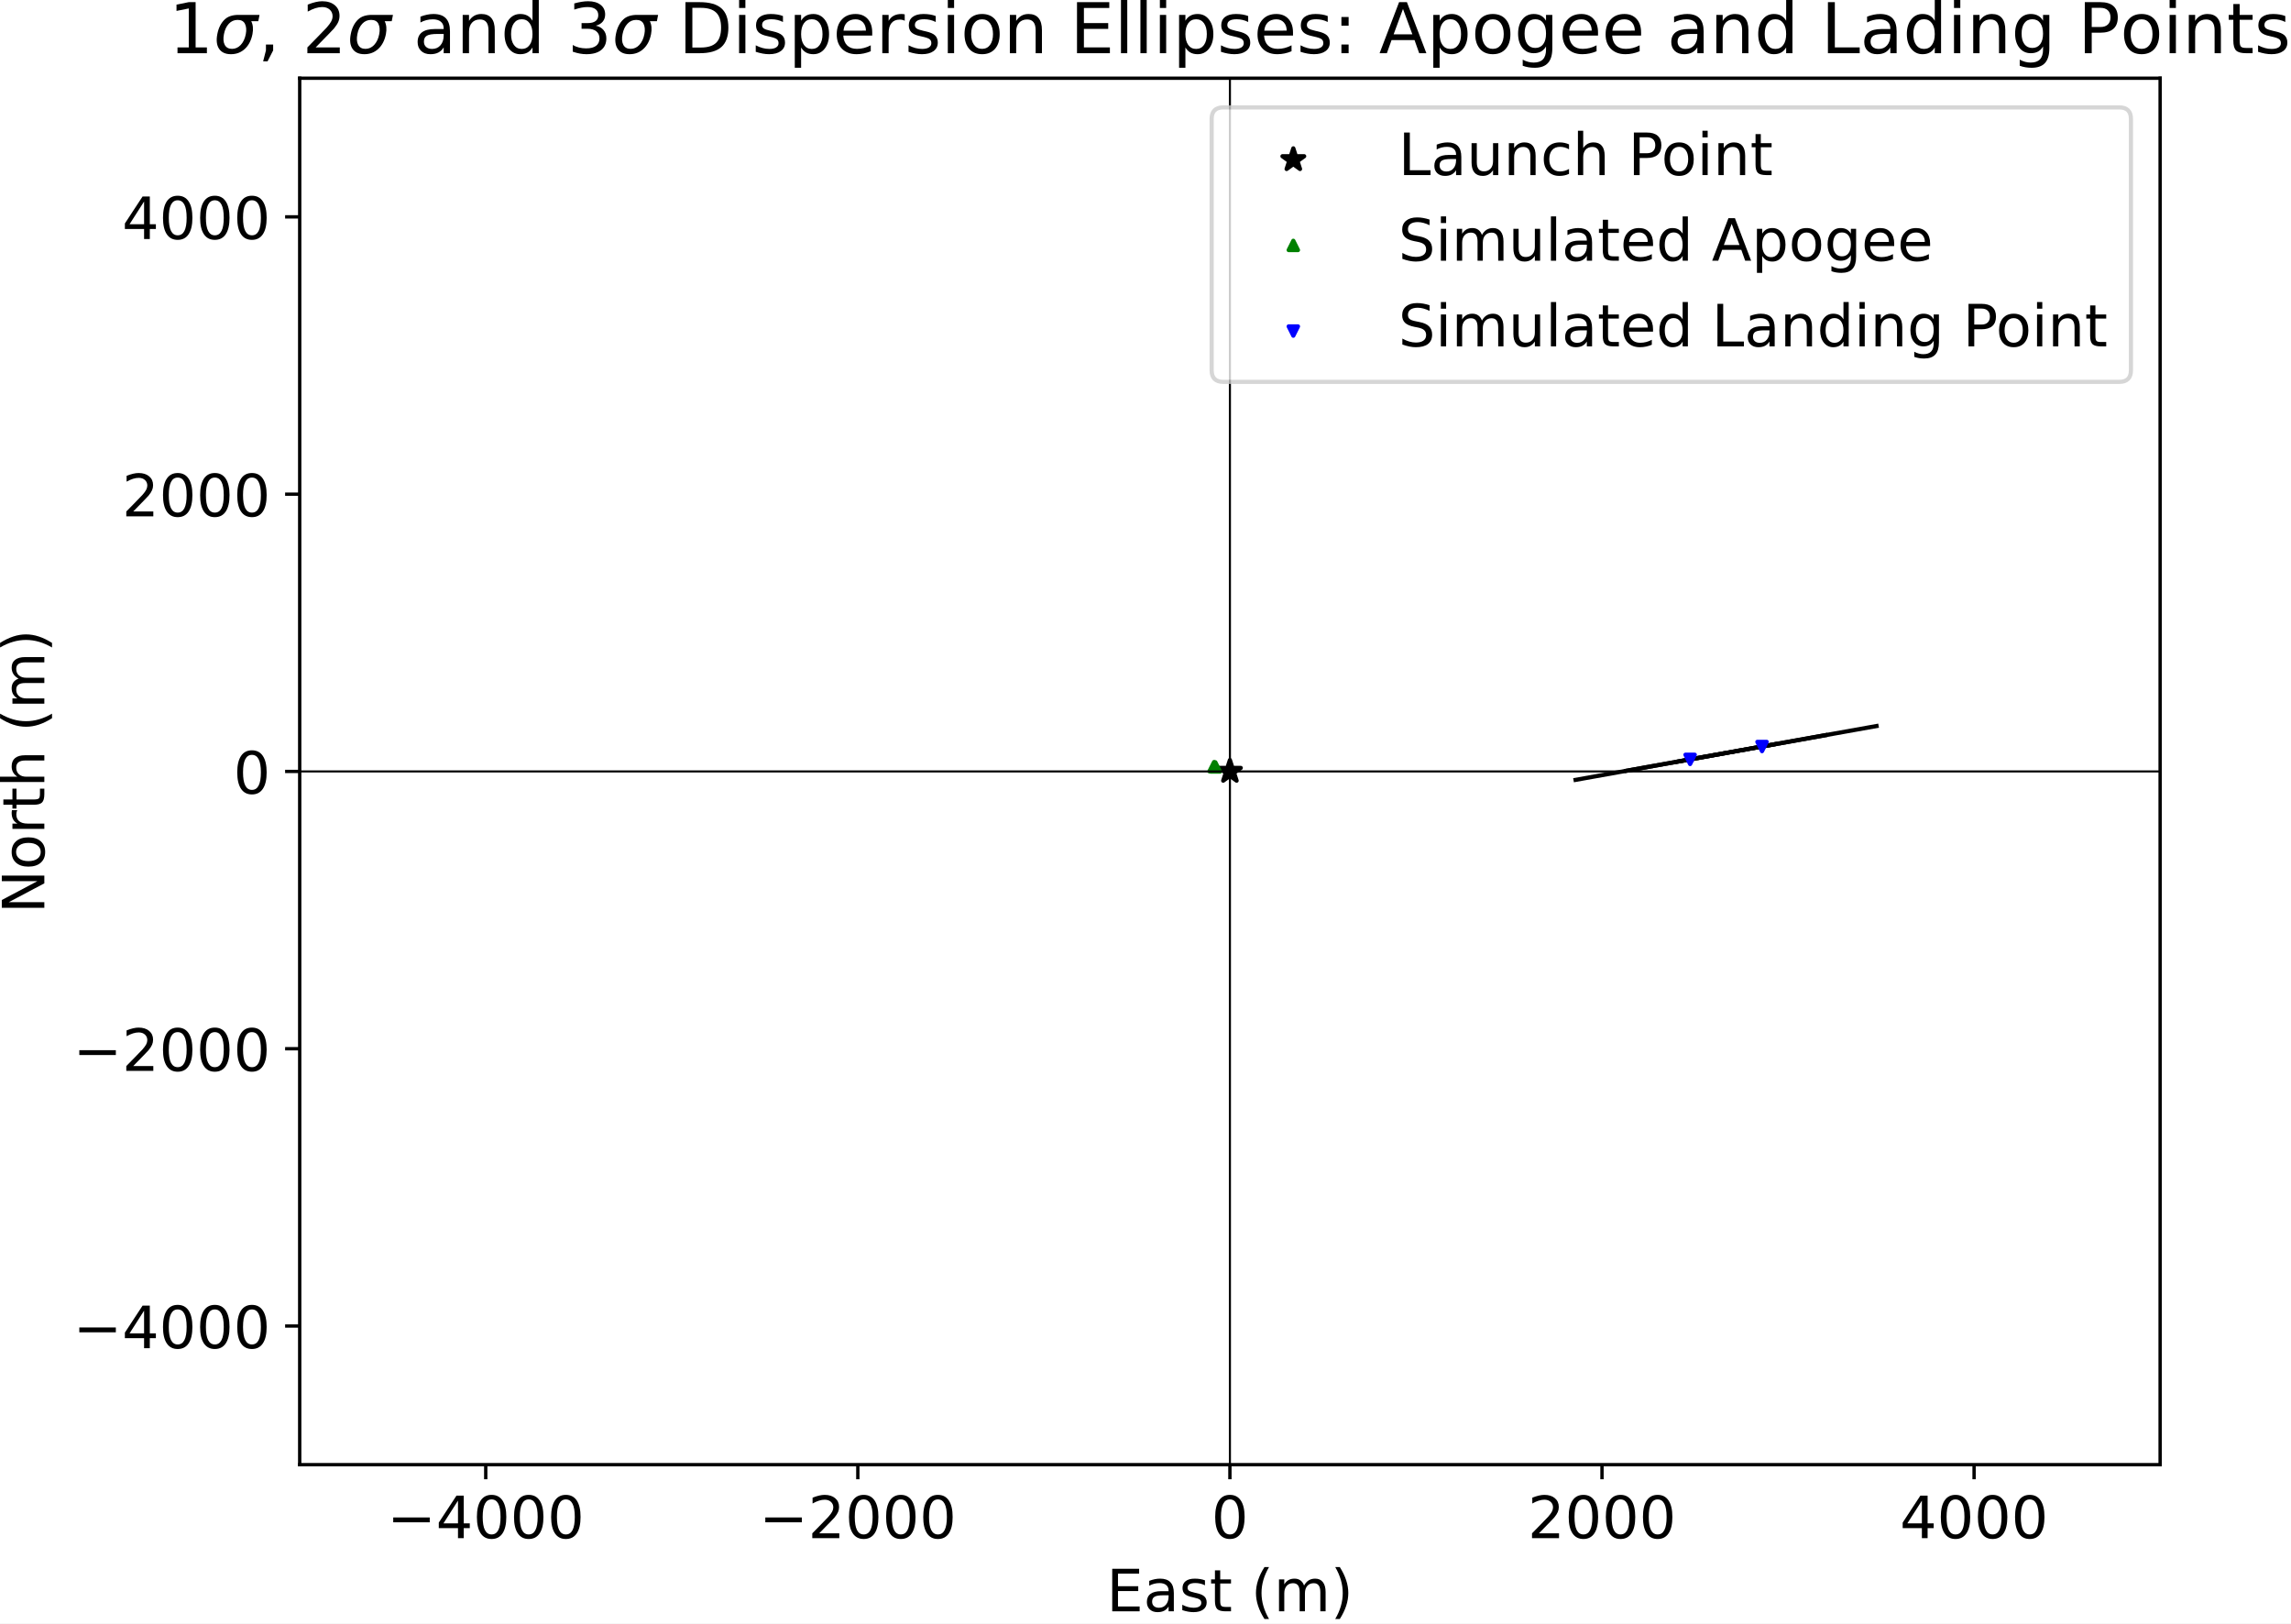
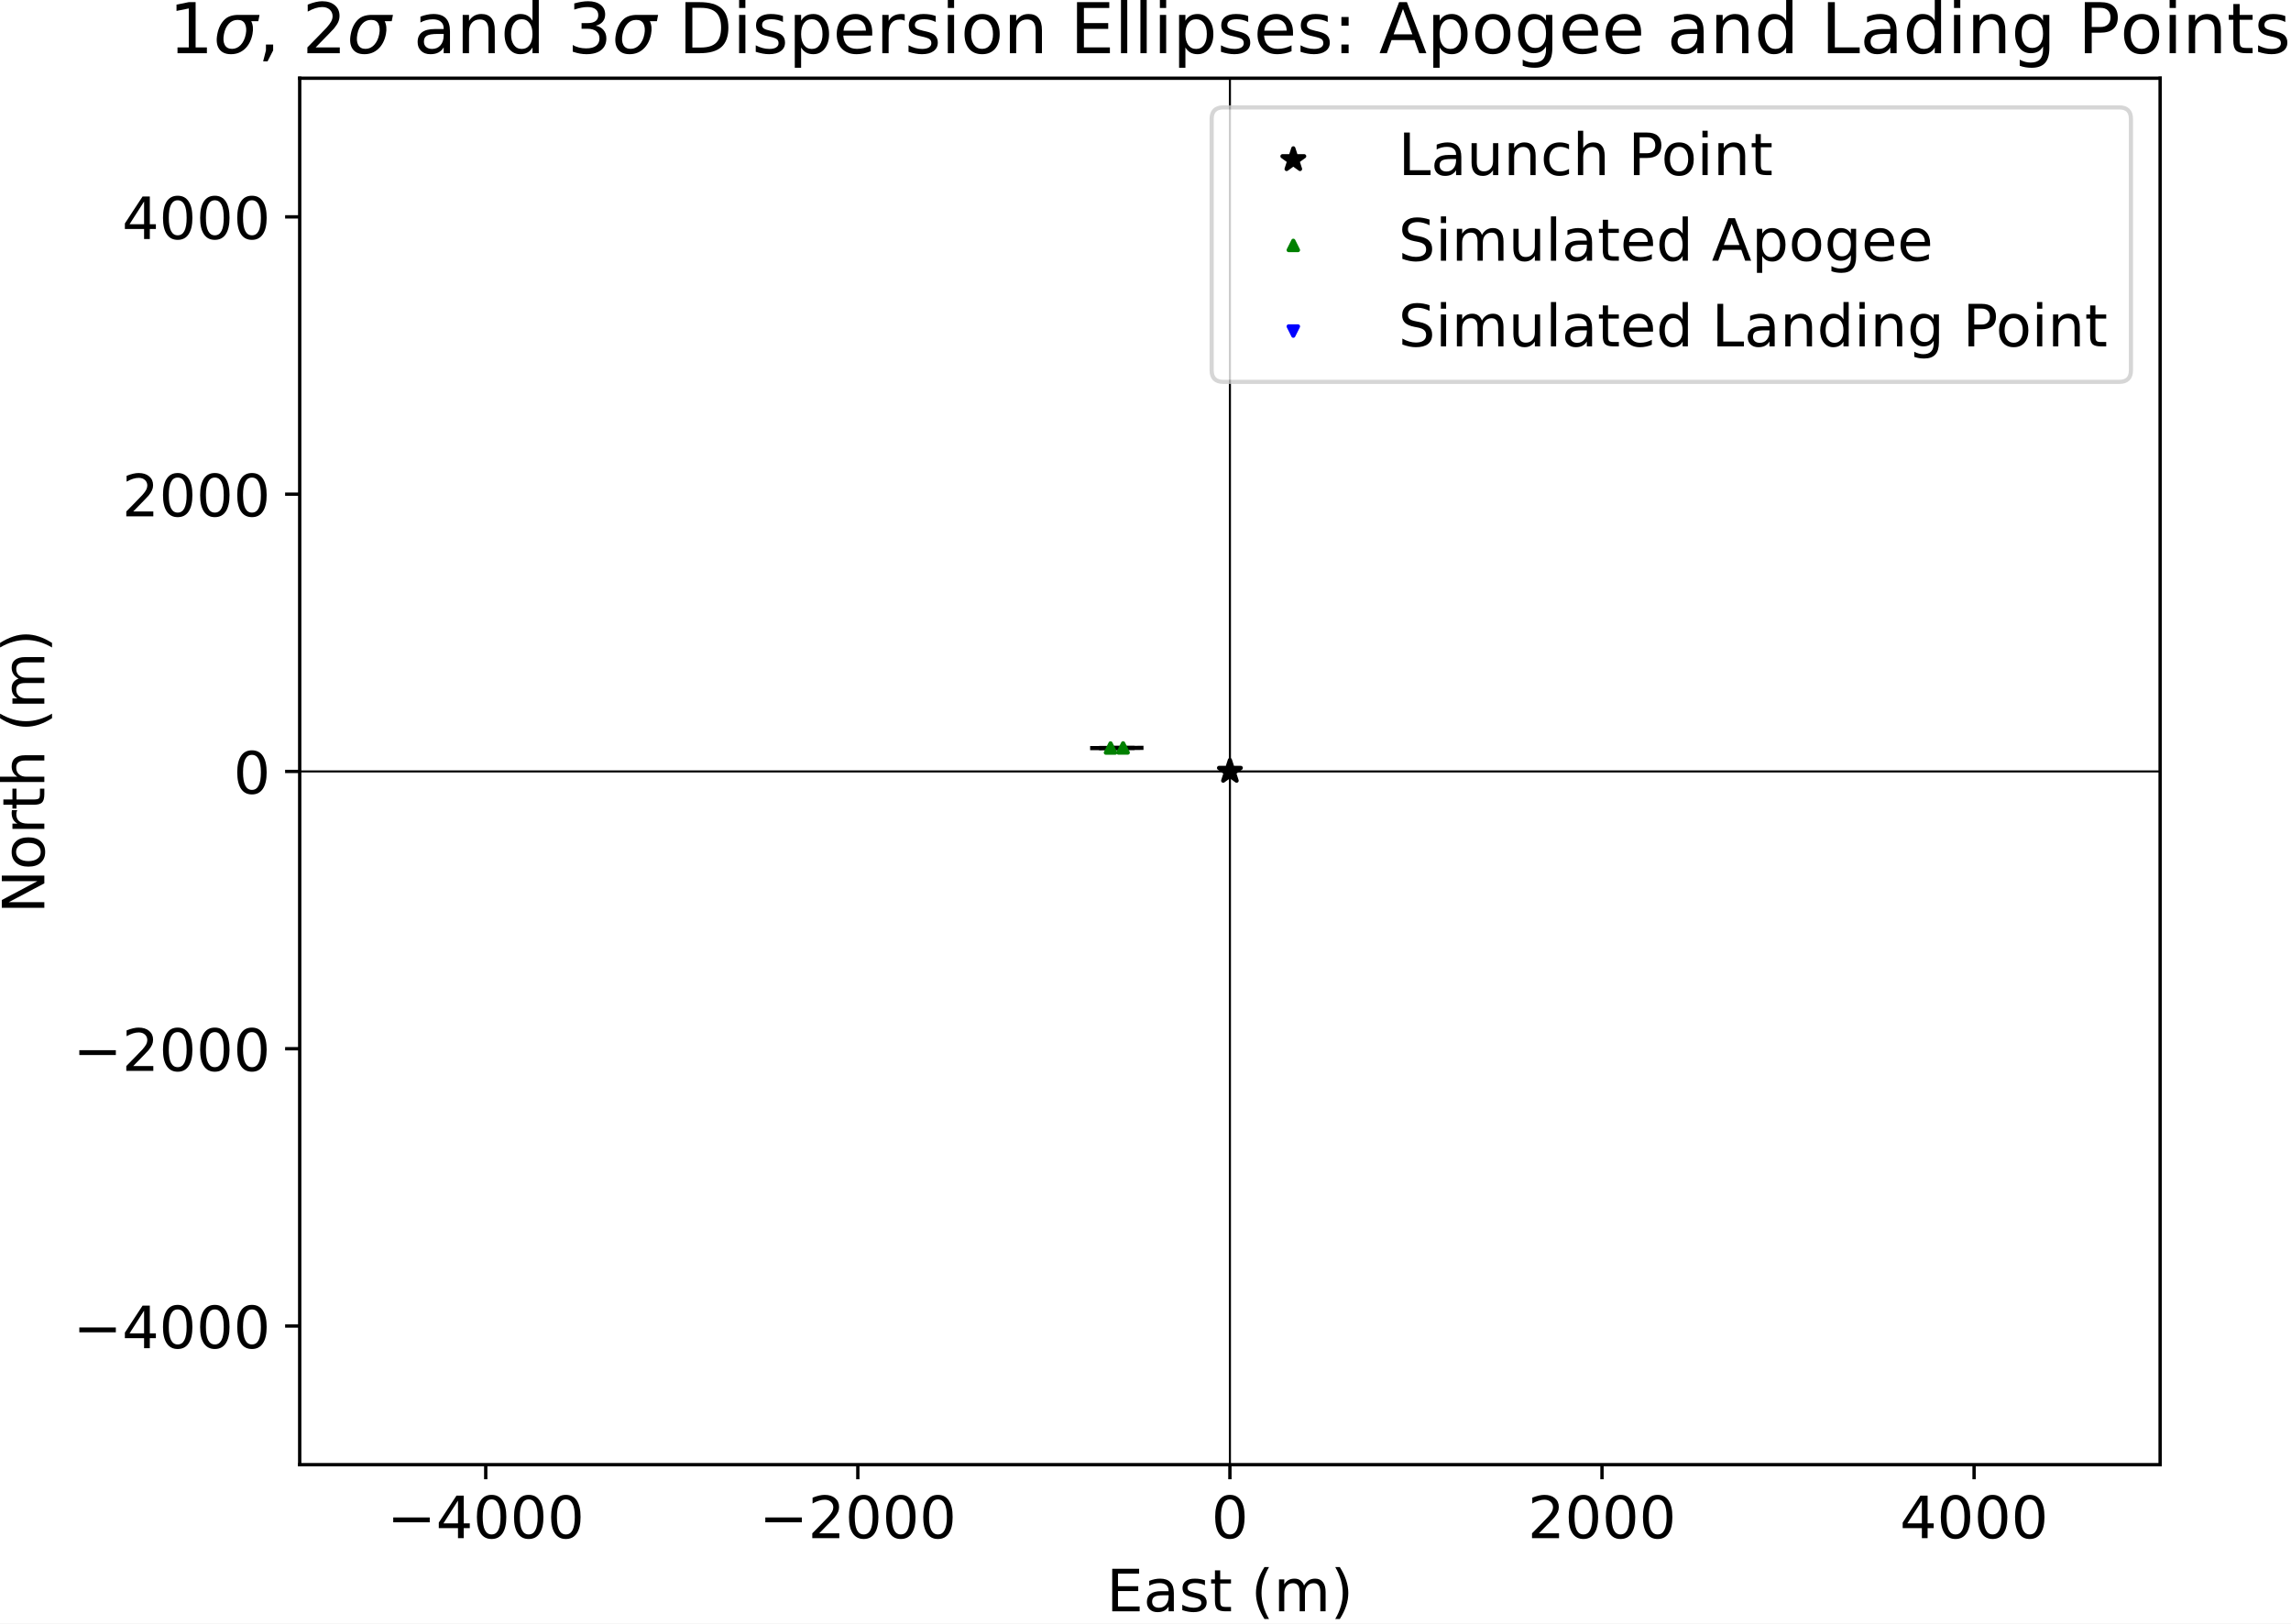
<svg xmlns="http://www.w3.org/2000/svg" xmlns:xlink="http://www.w3.org/1999/xlink" width="549.715pt" height="389.507pt" viewBox="0 0 549.715 389.507" version="1.1">
  <defs>
    <style type="text/css">*{stroke-linejoin: round; stroke-linecap: butt}</style>
  </defs>
  <g id="figure_1">
    <g id="patch_1">
      <path d="M 0 389.507  L 549.715 389.507  L 549.715 0  L 0 0  z " style="fill: #ffffff" />
    </g>
    <g id="axes_1">
      <g id="patch_2">
        <path d="M 71.911 351.408  L 518.311 351.408  L 518.311 18.768  L 71.911 18.768  z " style="fill: #ffffff" />
      </g>
      <g id="patch_3">
-         <path d="M 414.161 180.65  C 410.926 181.228 407.822 181.783 405.534 182.193  C 403.247 182.602 401.961 182.832 401.961 182.832  C 401.961 182.832 403.247 182.602 405.534 182.193  C 407.822 181.783 410.926 181.228 414.161 180.65  C 417.396 180.071 420.5 179.516 422.788 179.106  C 425.075 178.697 426.361 178.467 426.361 178.467  C 426.361 178.467 425.075 178.697 422.788 179.106  C 420.5 179.516 417.396 180.071 414.161 180.65  z " clip-path="url(#pa7aaf29320)" style="fill: #0000ff; fill-opacity: 0.2; stroke: #000000; stroke-linejoin: miter" />
+         <path d="M 797.097 -0.076  C 795.638 0.146 794.238 0.358 793.206 0.515  C 792.174 0.671 791.594 0.759 791.594 0.759  C 791.594 0.759 792.174 0.671 793.206 0.515  C 794.238 0.358 795.638 0.146 797.097 -0.076  C 798.557 -0.297 799.957 -0.51 800.988 -0.666  C 802.02 -0.823 802.6 -0.911 802.6 -0.911  C 802.6 -0.911 802.02 -0.823 800.988 -0.666  C 799.957 -0.51 798.557 -0.297 797.097 -0.076  z " clip-path="url(#pc33df4b6f6)" style="fill: #0000ff; fill-opacity: 0.2; stroke: #000000; stroke-linejoin: miter" />
      </g>
      <g id="patch_4">
-         <path d="M 414.161 180.65  C 407.69 181.807 401.483 182.917 396.908 183.736  C 392.332 184.554 389.761 185.014 389.761 185.014  C 389.761 185.014 392.332 184.554 396.908 183.736  C 401.483 182.917 407.69 181.807 414.161 180.65  C 420.632 179.492 426.839 178.382 431.414 177.563  C 435.99 176.745 438.561 176.285 438.561 176.285  C 438.561 176.285 435.99 176.745 431.414 177.563  C 426.839 178.382 420.632 179.492 414.161 180.65  z " clip-path="url(#pa7aaf29320)" style="fill: #0000ff; fill-opacity: 0.2; stroke: #000000; stroke-linejoin: miter" />
+         <path d="M 797.097 -0.076  C 794.178 0.367 791.379 0.792 789.315 1.105  C 787.251 1.418 786.091 1.594 786.091 1.594  C 786.091 1.594 787.251 1.418 789.315 1.105  C 791.379 0.792 794.178 0.367 797.097 -0.076  C 800.016 -0.519 802.816 -0.943 804.88 -1.257  C 806.944 -1.57 808.103 -1.746 808.103 -1.746  C 808.103 -1.746 806.944 -1.57 804.88 -1.257  C 802.816 -0.943 800.016 -0.519 797.097 -0.076  z " clip-path="url(#pc33df4b6f6)" style="fill: #0000ff; fill-opacity: 0.2; stroke: #000000; stroke-linejoin: miter" />
      </g>
      <g id="patch_5">
-         <path d="M 414.161 180.65  C 404.455 182.386 395.145 184.051 388.281 185.279  C 381.418 186.507 377.562 187.196 377.562 187.196  C 377.562 187.196 381.418 186.507 388.281 185.279  C 395.145 184.051 404.455 182.386 414.161 180.65  C 423.867 178.913 433.177 177.248 440.041 176.02  C 446.904 174.792 450.76 174.103 450.76 174.103  C 450.76 174.103 446.904 174.792 440.041 176.02  C 433.177 177.248 423.867 178.913 414.161 180.65  z " clip-path="url(#pa7aaf29320)" style="fill: #0000ff; fill-opacity: 0.2; stroke: #000000; stroke-linejoin: miter" />
+         <path d="M 797.097 -0.076  C 792.719 0.589 788.519 1.226 785.423 1.696  C 782.327 2.165 780.588 2.429 780.588 2.429  C 780.588 2.429 782.327 2.165 785.423 1.696  C 788.519 1.226 792.719 0.589 797.097 -0.076  C 801.476 -0.74 805.675 -1.377 808.771 -1.847  C 811.867 -2.317 813.607 -2.581 813.607 -2.581  C 813.607 -2.581 811.867 -2.317 808.771 -1.847  C 805.675 -1.377 801.476 -0.74 797.097 -0.076  z " clip-path="url(#pc33df4b6f6)" style="fill: #0000ff; fill-opacity: 0.2; stroke: #000000; stroke-linejoin: miter" />
      </g>
      <g id="patch_6">
-         <path d="M 0 -1  z " clip-path="url(#pa7aaf29320)" style="fill: #00ff00; fill-opacity: 0.2; stroke: #000000; stroke-linejoin: miter" />
+         <path d="M 267.974 179.459  C 267.408 179.462 266.866 179.465 266.466 179.467  C 266.066 179.468 265.841 179.47 265.841 179.47  C 265.841 179.47 266.066 179.468 266.466 179.467  C 266.866 179.465 267.408 179.462 267.974 179.459  C 268.54 179.457 269.083 179.454 269.483 179.452  C 269.883 179.45 270.108 179.449 270.108 179.449  C 270.108 179.449 269.883 179.45 269.483 179.452  C 269.083 179.454 268.54 179.457 267.974 179.459  z " clip-path="url(#pc33df4b6f6)" style="fill: #00ff00; fill-opacity: 0.2; stroke: #000000; stroke-linejoin: miter" />
      </g>
      <g id="patch_7">
-         <path d="M 0 -1  z " clip-path="url(#pa7aaf29320)" style="fill: #00ff00; fill-opacity: 0.2; stroke: #000000; stroke-linejoin: miter" />
+         <path d="M 267.974 179.459  C 266.843 179.465 265.757 179.47 264.957 179.474  C 264.157 179.478 263.707 179.48 263.707 179.48  C 263.707 179.48 264.157 179.478 264.957 179.474  C 265.757 179.47 266.843 179.465 267.974 179.459  C 269.106 179.454 270.191 179.449 270.991 179.445  C 271.791 179.441 272.241 179.439 272.241 179.439  C 272.241 179.439 271.791 179.441 270.991 179.445  C 270.191 179.449 269.106 179.454 267.974 179.459  z " clip-path="url(#pc33df4b6f6)" style="fill: #00ff00; fill-opacity: 0.2; stroke: #000000; stroke-linejoin: miter" />
      </g>
      <g id="patch_8">
-         <path d="M 0 -1  z " clip-path="url(#pa7aaf29320)" style="fill: #00ff00; fill-opacity: 0.2; stroke: #000000; stroke-linejoin: miter" />
+         <path d="M 267.974 179.459  C 266.277 179.467 264.649 179.475 263.449 179.481  C 262.248 179.487 261.574 179.49 261.574 179.49  C 261.574 179.49 262.248 179.487 263.449 179.481  C 264.649 179.475 266.277 179.467 267.974 179.459  C 269.672 179.451 271.3 179.444 272.5 179.438  C 273.7 179.432 274.374 179.429 274.374 179.429  C 274.374 179.429 273.7 179.432 272.5 179.438  C 271.3 179.444 269.672 179.451 267.974 179.459  z " clip-path="url(#pc33df4b6f6)" style="fill: #00ff00; fill-opacity: 0.2; stroke: #000000; stroke-linejoin: miter" />
      </g>
      <g id="PathCollection_1">
        <defs>
-           <path id="m66db5a4c72" d="M 0 -2.739  L -0.615 -0.846  L -2.605 -0.846  L -0.995 0.323  L -1.61 2.216  L -0 1.046  L 1.61 2.216  L 0.995 0.323  L 2.605 -0.846  L 0.615 -0.846  z " style="stroke: #000000" />
+           <path id="maffd99a6d1" d="M 0 -2.739  L -0.615 -0.846  L -2.605 -0.846  L -0.995 0.323  L -1.61 2.216  L -0 1.046  L 1.61 2.216  L 0.995 0.323  L 2.605 -0.846  L 0.615 -0.846  z " style="stroke: #000000" />
        </defs>
-         <g clip-path="url(#pa7aaf29320)">
-           <use xlink:href="#m66db5a4c72" x="295.111" y="185.088" style="stroke: #000000" />
+         <g clip-path="url(#pc33df4b6f6)">
+           <use xlink:href="#maffd99a6d1" x="295.111" y="185.088" style="stroke: #000000" />
        </g>
      </g>
      <g id="PathCollection_2">
        <defs>
-           <path id="m1e8cd60bf5" d="M 0 -1.118  L -1.118 1.118  L 1.118 1.118  z " style="stroke: #008000" />
+           <path id="m2f08dadd47" d="M 0 -1.118  L -1.118 1.118  L 1.118 1.118  z " style="stroke: #008000" />
        </defs>
-         <g clip-path="url(#pa7aaf29320)">
-           <use xlink:href="#m1e8cd60bf5" x="291.624" y="184.009" style="fill: #008000; stroke: #008000" />
-           <use xlink:href="#m1e8cd60bf5" x="291.307" y="183.948" style="fill: #008000; stroke: #008000" />
+         <g clip-path="url(#pc33df4b6f6)">
+           <use xlink:href="#m2f08dadd47" x="269.483" y="179.452" style="fill: #008000; stroke: #008000" />
+           <use xlink:href="#m2f08dadd47" x="266.466" y="179.467" style="fill: #008000; stroke: #008000" />
        </g>
      </g>
      <g id="PathCollection_3">
        <defs>
-           <path id="m57b2256e33" d="M -0 1.118  L 1.118 -1.118  L -1.118 -1.118  z " style="stroke: #0000ff" />
+           <path id="m18fddae185" d="M -0 1.118  L 1.118 -1.118  L -1.118 -1.118  z " style="stroke: #0000ff" />
        </defs>
-         <g clip-path="url(#pa7aaf29320)">
-           <use xlink:href="#m57b2256e33" x="405.534" y="182.193" style="fill: #0000ff; stroke: #0000ff" />
-           <use xlink:href="#m57b2256e33" x="422.788" y="179.106" style="fill: #0000ff; stroke: #0000ff" />
+         <g clip-path="url(#pc33df4b6f6)">
+           <use xlink:href="#m18fddae185" x="800.988" y="-0.666" style="fill: #0000ff; stroke: #0000ff" />
+           <use xlink:href="#m18fddae185" x="793.206" y="0.515" style="fill: #0000ff; stroke: #0000ff" />
        </g>
      </g>
      <g id="matplotlib.axis_1">
        <g id="xtick_1">
          <g id="line2d_1">
            <defs>
-               <path id="md728d23bff" d="M 0 0  L 0 3.5  " style="stroke: #000000; stroke-width: 0.8" />
-             </defs>
-             <g>
-               <use xlink:href="#md728d23bff" x="116.551" y="351.408" style="stroke: #000000; stroke-width: 0.8" />
+               <path id="md91c3f5779" d="M 0 0  L 0 3.5  " style="stroke: #000000; stroke-width: 0.8" />
+             </defs>
+             <g>
+               <use xlink:href="#md91c3f5779" x="116.551" y="351.408" style="stroke: #000000; stroke-width: 0.8" />
            </g>
          </g>
          <g id="text_1">
            <g transform="translate(92.87016 369.0458) scale(0.14 -0.14)">
              <defs>
                <path id="DejaVuSans-2212" d="M 678 2272  L 4684 2272  L 4684 1741  L 678 1741  L 678 2272  z " transform="scale(0.015625)" />
                <path id="DejaVuSans-34" d="M 2419 4116  L 825 1625  L 2419 1625  L 2419 4116  z M 2253 4666  L 3047 4666  L 3047 1625  L 3713 1625  L 3713 1100  L 3047 1100  L 3047 0  L 2419 0  L 2419 1100  L 313 1100  L 313 1709  L 2253 4666  z " transform="scale(0.015625)" />
                <path id="DejaVuSans-30" d="M 2034 4250  Q 1547 4250 1301 3770  Q 1056 3291 1056 2328  Q 1056 1369 1301 889  Q 1547 409 2034 409  Q 2525 409 2770 889  Q 3016 1369 3016 2328  Q 3016 3291 2770 3770  Q 2525 4250 2034 4250  z M 2034 4750  Q 2819 4750 3233 4129  Q 3647 3509 3647 2328  Q 3647 1150 3233 529  Q 2819 -91 2034 -91  Q 1250 -91 836 529  Q 422 1150 422 2328  Q 422 3509 836 4129  Q 1250 4750 2034 4750  z " transform="scale(0.015625)" />
              </defs>
              <use xlink:href="#DejaVuSans-2212" />
              <use xlink:href="#DejaVuSans-34" x="83.789" />
              <use xlink:href="#DejaVuSans-30" x="147.412" />
              <use xlink:href="#DejaVuSans-30" x="211.035" />
              <use xlink:href="#DejaVuSans-30" x="274.658" />
            </g>
          </g>
        </g>
        <g id="xtick_2">
          <g id="line2d_2">
            <g>
-               <use xlink:href="#md728d23bff" x="205.831" y="351.408" style="stroke: #000000; stroke-width: 0.8" />
+               <use xlink:href="#md91c3f5779" x="205.831" y="351.408" style="stroke: #000000; stroke-width: 0.8" />
            </g>
          </g>
          <g id="text_2">
            <g transform="translate(182.1502 369.0458) scale(0.14 -0.14)">
              <defs>
                <path id="DejaVuSans-32" d="M 1228 531  L 3431 531  L 3431 0  L 469 0  L 469 531  Q 828 903 1448 1529  Q 2069 2156 2228 2338  Q 2531 2678 2651 2914  Q 2772 3150 2772 3378  Q 2772 3750 2511 3984  Q 2250 4219 1831 4219  Q 1534 4219 1204 4116  Q 875 4013 500 3803  L 500 4441  Q 881 4594 1212 4672  Q 1544 4750 1819 4750  Q 2544 4750 2975 4387  Q 3406 4025 3406 3419  Q 3406 3131 3298 2873  Q 3191 2616 2906 2266  Q 2828 2175 2409 1742  Q 1991 1309 1228 531  z " transform="scale(0.015625)" />
              </defs>
              <use xlink:href="#DejaVuSans-2212" />
              <use xlink:href="#DejaVuSans-32" x="83.789" />
              <use xlink:href="#DejaVuSans-30" x="147.412" />
              <use xlink:href="#DejaVuSans-30" x="211.035" />
              <use xlink:href="#DejaVuSans-30" x="274.658" />
            </g>
          </g>
        </g>
        <g id="xtick_3">
          <g id="line2d_3">
            <g>
-               <use xlink:href="#md728d23bff" x="295.111" y="351.408" style="stroke: #000000; stroke-width: 0.8" />
+               <use xlink:href="#md91c3f5779" x="295.111" y="351.408" style="stroke: #000000; stroke-width: 0.8" />
            </g>
          </g>
          <g id="text_3">
            <g transform="translate(290.6572 369.0458) scale(0.14 -0.14)">
              <use xlink:href="#DejaVuSans-30" />
            </g>
          </g>
        </g>
        <g id="xtick_4">
          <g id="line2d_4">
            <g>
-               <use xlink:href="#md728d23bff" x="384.391" y="351.408" style="stroke: #000000; stroke-width: 0.8" />
+               <use xlink:href="#md91c3f5779" x="384.391" y="351.408" style="stroke: #000000; stroke-width: 0.8" />
            </g>
          </g>
          <g id="text_4">
            <g transform="translate(366.5759 369.0458) scale(0.14 -0.14)">
              <use xlink:href="#DejaVuSans-32" />
              <use xlink:href="#DejaVuSans-30" x="63.623" />
              <use xlink:href="#DejaVuSans-30" x="127.246" />
              <use xlink:href="#DejaVuSans-30" x="190.869" />
            </g>
          </g>
        </g>
        <g id="xtick_5">
          <g id="line2d_5">
            <g>
-               <use xlink:href="#md728d23bff" x="473.671" y="351.408" style="stroke: #000000; stroke-width: 0.8" />
+               <use xlink:href="#md91c3f5779" x="473.671" y="351.408" style="stroke: #000000; stroke-width: 0.8" />
            </g>
          </g>
          <g id="text_5">
            <g transform="translate(455.8559 369.0458) scale(0.14 -0.14)">
              <use xlink:href="#DejaVuSans-34" />
              <use xlink:href="#DejaVuSans-30" x="63.623" />
              <use xlink:href="#DejaVuSans-30" x="127.246" />
              <use xlink:href="#DejaVuSans-30" x="190.869" />
            </g>
          </g>
        </g>
        <g id="text_6">
          <g transform="translate(265.502 386.5952) scale(0.14 -0.14)">
            <defs>
              <path id="DejaVuSans-45" d="M 628 4666  L 3578 4666  L 3578 4134  L 1259 4134  L 1259 2753  L 3481 2753  L 3481 2222  L 1259 2222  L 1259 531  L 3634 531  L 3634 0  L 628 0  L 628 4666  z " transform="scale(0.015625)" />
              <path id="DejaVuSans-61" d="M 2194 1759  Q 1497 1759 1228 1600  Q 959 1441 959 1056  Q 959 750 1161 570  Q 1363 391 1709 391  Q 2188 391 2477 730  Q 2766 1069 2766 1631  L 2766 1759  L 2194 1759  z M 3341 1997  L 3341 0  L 2766 0  L 2766 531  Q 2569 213 2275 61  Q 1981 -91 1556 -91  Q 1019 -91 701 211  Q 384 513 384 1019  Q 384 1609 779 1909  Q 1175 2209 1959 2209  L 2766 2209  L 2766 2266  Q 2766 2663 2505 2880  Q 2244 3097 1772 3097  Q 1472 3097 1187 3025  Q 903 2953 641 2809  L 641 3341  Q 956 3463 1253 3523  Q 1550 3584 1831 3584  Q 2591 3584 2966 3190  Q 3341 2797 3341 1997  z " transform="scale(0.015625)" />
              <path id="DejaVuSans-73" d="M 2834 3397  L 2834 2853  Q 2591 2978 2328 3040  Q 2066 3103 1784 3103  Q 1356 3103 1142 2972  Q 928 2841 928 2578  Q 928 2378 1081 2264  Q 1234 2150 1697 2047  L 1894 2003  Q 2506 1872 2764 1633  Q 3022 1394 3022 966  Q 3022 478 2636 193  Q 2250 -91 1575 -91  Q 1294 -91 989 -36  Q 684 19 347 128  L 347 722  Q 666 556 975 473  Q 1284 391 1588 391  Q 1994 391 2212 530  Q 2431 669 2431 922  Q 2431 1156 2273 1281  Q 2116 1406 1581 1522  L 1381 1569  Q 847 1681 609 1914  Q 372 2147 372 2553  Q 372 3047 722 3315  Q 1072 3584 1716 3584  Q 2034 3584 2315 3537  Q 2597 3491 2834 3397  z " transform="scale(0.015625)" />
              <path id="DejaVuSans-74" d="M 1172 4494  L 1172 3500  L 2356 3500  L 2356 3053  L 1172 3053  L 1172 1153  Q 1172 725 1289 603  Q 1406 481 1766 481  L 2356 481  L 2356 0  L 1766 0  Q 1100 0 847 248  Q 594 497 594 1153  L 594 3053  L 172 3053  L 172 3500  L 594 3500  L 594 4494  L 1172 4494  z " transform="scale(0.015625)" />
              <path id="DejaVuSans-20" transform="scale(0.015625)" />
              <path id="DejaVuSans-28" d="M 1984 4856  Q 1566 4138 1362 3434  Q 1159 2731 1159 2009  Q 1159 1288 1364 580  Q 1569 -128 1984 -844  L 1484 -844  Q 1016 -109 783 600  Q 550 1309 550 2009  Q 550 2706 781 3412  Q 1013 4119 1484 4856  L 1984 4856  z " transform="scale(0.015625)" />
              <path id="DejaVuSans-6d" d="M 3328 2828  Q 3544 3216 3844 3400  Q 4144 3584 4550 3584  Q 5097 3584 5394 3201  Q 5691 2819 5691 2113  L 5691 0  L 5113 0  L 5113 2094  Q 5113 2597 4934 2840  Q 4756 3084 4391 3084  Q 3944 3084 3684 2787  Q 3425 2491 3425 1978  L 3425 0  L 2847 0  L 2847 2094  Q 2847 2600 2669 2842  Q 2491 3084 2119 3084  Q 1678 3084 1418 2786  Q 1159 2488 1159 1978  L 1159 0  L 581 0  L 581 3500  L 1159 3500  L 1159 2956  Q 1356 3278 1631 3431  Q 1906 3584 2284 3584  Q 2666 3584 2933 3390  Q 3200 3197 3328 2828  z " transform="scale(0.015625)" />
              <path id="DejaVuSans-29" d="M 513 4856  L 1013 4856  Q 1481 4119 1714 3412  Q 1947 2706 1947 2009  Q 1947 1309 1714 600  Q 1481 -109 1013 -844  L 513 -844  Q 928 -128 1133 580  Q 1338 1288 1338 2009  Q 1338 2731 1133 3434  Q 928 4138 513 4856  z " transform="scale(0.015625)" />
            </defs>
            <use xlink:href="#DejaVuSans-45" />
            <use xlink:href="#DejaVuSans-61" x="63.184" />
            <use xlink:href="#DejaVuSans-73" x="124.463" />
            <use xlink:href="#DejaVuSans-74" x="176.562" />
            <use xlink:href="#DejaVuSans-20" x="215.771" />
            <use xlink:href="#DejaVuSans-28" x="247.559" />
            <use xlink:href="#DejaVuSans-6d" x="286.572" />
            <use xlink:href="#DejaVuSans-29" x="383.984" />
          </g>
        </g>
      </g>
      <g id="matplotlib.axis_2">
        <g id="ytick_1">
          <g id="line2d_6">
            <defs>
-               <path id="mf1b8a90e50" d="M 0 0  L -3.5 0  " style="stroke: #000000; stroke-width: 0.8" />
-             </defs>
-             <g>
-               <use xlink:href="#mf1b8a90e50" x="71.911" y="318.144" style="stroke: #000000; stroke-width: 0.8" />
+               <path id="m8b52344307" d="M 0 0  L -3.5 0  " style="stroke: #000000; stroke-width: 0.8" />
+             </defs>
+             <g>
+               <use xlink:href="#m8b52344307" x="71.911" y="318.144" style="stroke: #000000; stroke-width: 0.8" />
            </g>
          </g>
          <g id="text_7">
            <g transform="translate(17.54938 323.4629) scale(0.14 -0.14)">
              <use xlink:href="#DejaVuSans-2212" />
              <use xlink:href="#DejaVuSans-34" x="83.789" />
              <use xlink:href="#DejaVuSans-30" x="147.412" />
              <use xlink:href="#DejaVuSans-30" x="211.035" />
              <use xlink:href="#DejaVuSans-30" x="274.658" />
            </g>
          </g>
        </g>
        <g id="ytick_2">
          <g id="line2d_7">
            <g>
-               <use xlink:href="#mf1b8a90e50" x="71.911" y="251.616" style="stroke: #000000; stroke-width: 0.8" />
+               <use xlink:href="#m8b52344307" x="71.911" y="251.616" style="stroke: #000000; stroke-width: 0.8" />
            </g>
          </g>
          <g id="text_8">
            <g transform="translate(17.54938 256.9349) scale(0.14 -0.14)">
              <use xlink:href="#DejaVuSans-2212" />
              <use xlink:href="#DejaVuSans-32" x="83.789" />
              <use xlink:href="#DejaVuSans-30" x="147.412" />
              <use xlink:href="#DejaVuSans-30" x="211.035" />
              <use xlink:href="#DejaVuSans-30" x="274.658" />
            </g>
          </g>
        </g>
        <g id="ytick_3">
          <g id="line2d_8">
            <g>
-               <use xlink:href="#mf1b8a90e50" x="71.911" y="185.088" style="stroke: #000000; stroke-width: 0.8" />
+               <use xlink:href="#m8b52344307" x="71.911" y="185.088" style="stroke: #000000; stroke-width: 0.8" />
            </g>
          </g>
          <g id="text_9">
            <g transform="translate(56.00344 190.4069) scale(0.14 -0.14)">
              <use xlink:href="#DejaVuSans-30" />
            </g>
          </g>
        </g>
        <g id="ytick_4">
          <g id="line2d_9">
            <g>
-               <use xlink:href="#mf1b8a90e50" x="71.911" y="118.56" style="stroke: #000000; stroke-width: 0.8" />
+               <use xlink:href="#m8b52344307" x="71.911" y="118.56" style="stroke: #000000; stroke-width: 0.8" />
            </g>
          </g>
          <g id="text_10">
            <g transform="translate(29.28094 123.8789) scale(0.14 -0.14)">
              <use xlink:href="#DejaVuSans-32" />
              <use xlink:href="#DejaVuSans-30" x="63.623" />
              <use xlink:href="#DejaVuSans-30" x="127.246" />
              <use xlink:href="#DejaVuSans-30" x="190.869" />
            </g>
          </g>
        </g>
        <g id="ytick_5">
          <g id="line2d_10">
            <g>
-               <use xlink:href="#mf1b8a90e50" x="71.911" y="52.032" style="stroke: #000000; stroke-width: 0.8" />
+               <use xlink:href="#m8b52344307" x="71.911" y="52.032" style="stroke: #000000; stroke-width: 0.8" />
            </g>
          </g>
          <g id="text_11">
            <g transform="translate(29.28094 57.35091) scale(0.14 -0.14)">
              <use xlink:href="#DejaVuSans-34" />
              <use xlink:href="#DejaVuSans-30" x="63.623" />
              <use xlink:href="#DejaVuSans-30" x="127.246" />
              <use xlink:href="#DejaVuSans-30" x="190.869" />
            </g>
          </g>
        </g>
        <g id="text_12">
          <g transform="translate(10.63781 219.1714) rotate(-90) scale(0.14 -0.14)">
            <defs>
              <path id="DejaVuSans-4e" d="M 628 4666  L 1478 4666  L 3547 763  L 3547 4666  L 4159 4666  L 4159 0  L 3309 0  L 1241 3903  L 1241 0  L 628 0  L 628 4666  z " transform="scale(0.015625)" />
              <path id="DejaVuSans-6f" d="M 1959 3097  Q 1497 3097 1228 2736  Q 959 2375 959 1747  Q 959 1119 1226 758  Q 1494 397 1959 397  Q 2419 397 2687 759  Q 2956 1122 2956 1747  Q 2956 2369 2687 2733  Q 2419 3097 1959 3097  z M 1959 3584  Q 2709 3584 3137 3096  Q 3566 2609 3566 1747  Q 3566 888 3137 398  Q 2709 -91 1959 -91  Q 1206 -91 779 398  Q 353 888 353 1747  Q 353 2609 779 3096  Q 1206 3584 1959 3584  z " transform="scale(0.015625)" />
              <path id="DejaVuSans-72" d="M 2631 2963  Q 2534 3019 2420 3045  Q 2306 3072 2169 3072  Q 1681 3072 1420 2755  Q 1159 2438 1159 1844  L 1159 0  L 581 0  L 581 3500  L 1159 3500  L 1159 2956  Q 1341 3275 1631 3429  Q 1922 3584 2338 3584  Q 2397 3584 2469 3576  Q 2541 3569 2628 3553  L 2631 2963  z " transform="scale(0.015625)" />
              <path id="DejaVuSans-68" d="M 3513 2113  L 3513 0  L 2938 0  L 2938 2094  Q 2938 2591 2744 2837  Q 2550 3084 2163 3084  Q 1697 3084 1428 2787  Q 1159 2491 1159 1978  L 1159 0  L 581 0  L 581 4863  L 1159 4863  L 1159 2956  Q 1366 3272 1645 3428  Q 1925 3584 2291 3584  Q 2894 3584 3203 3211  Q 3513 2838 3513 2113  z " transform="scale(0.015625)" />
            </defs>
            <use xlink:href="#DejaVuSans-4e" />
            <use xlink:href="#DejaVuSans-6f" x="74.805" />
            <use xlink:href="#DejaVuSans-72" x="135.986" />
            <use xlink:href="#DejaVuSans-74" x="177.1" />
            <use xlink:href="#DejaVuSans-68" x="216.309" />
            <use xlink:href="#DejaVuSans-20" x="279.688" />
            <use xlink:href="#DejaVuSans-28" x="311.475" />
            <use xlink:href="#DejaVuSans-6d" x="350.488" />
            <use xlink:href="#DejaVuSans-29" x="447.9" />
          </g>
        </g>
      </g>
      <g id="line2d_11">
-         <path d="M 71.911 185.088  L 518.311 185.088  " clip-path="url(#pa7aaf29320)" style="fill: none; stroke: #000000; stroke-width: 0.5; stroke-linecap: square" />
+         <path d="M 71.911 185.088  L 518.311 185.088  " clip-path="url(#pc33df4b6f6)" style="fill: none; stroke: #000000; stroke-width: 0.5; stroke-linecap: square" />
      </g>
      <g id="line2d_12">
-         <path d="M 295.111 351.408  L 295.111 18.768  " clip-path="url(#pa7aaf29320)" style="fill: none; stroke: #000000; stroke-width: 0.5; stroke-linecap: square" />
+         <path d="M 295.111 351.408  L 295.111 18.768  " clip-path="url(#pc33df4b6f6)" style="fill: none; stroke: #000000; stroke-width: 0.5; stroke-linecap: square" />
      </g>
      <g id="patch_9">
        <path d="M 71.911 351.408  L 71.911 18.768  " style="fill: none; stroke: #000000; stroke-width: 0.8; stroke-linejoin: miter; stroke-linecap: square" />
      </g>
      <g id="patch_10">
        <path d="M 518.311 351.408  L 518.311 18.768  " style="fill: none; stroke: #000000; stroke-width: 0.8; stroke-linejoin: miter; stroke-linecap: square" />
      </g>
      <g id="patch_11">
        <path d="M 71.911 351.408  L 518.311 351.408  " style="fill: none; stroke: #000000; stroke-width: 0.8; stroke-linejoin: miter; stroke-linecap: square" />
      </g>
      <g id="patch_12">
        <path d="M 71.911 18.768  L 518.311 18.768  " style="fill: none; stroke: #000000; stroke-width: 0.8; stroke-linejoin: miter; stroke-linecap: square" />
      </g>
      <g id="text_13">
        <g transform="translate(40.50694 12.768) scale(0.168 -0.168)">
          <defs>
            <path id="DejaVuSans-31" d="M 794 531  L 1825 531  L 1825 4091  L 703 3866  L 703 4441  L 1819 4666  L 2450 4666  L 2450 531  L 3481 531  L 3481 0  L 794 0  L 794 531  z " transform="scale(0.015625)" />
            <path id="DejaVuSans-Oblique-3c3" d="M 2219 3044  Q 1744 3044 1422 2700  Q 1081 2341 969 1747  Q 844 1119 1044 756  Q 1241 397 1706 397  Q 2166 397 2503 759  Q 2844 1122 2966 1747  Q 3075 2319 2881 2700  Q 2700 3044 2219 3044  z M 2309 3503  L 4219 3500  L 4106 2925  L 3463 2925  Q 3706 2438 3575 1747  Q 3406 888 2884 400  Q 2359 -91 1609 -91  Q 856 -91 525 400  Q 194 888 363 1747  Q 528 2609 1050 3097  Q 1484 3503 2309 3503  z " transform="scale(0.015625)" />
            <path id="DejaVuSans-2c" d="M 750 794  L 1409 794  L 1409 256  L 897 -744  L 494 -744  L 750 256  L 750 794  z " transform="scale(0.015625)" />
            <path id="DejaVuSans-6e" d="M 3513 2113  L 3513 0  L 2938 0  L 2938 2094  Q 2938 2591 2744 2837  Q 2550 3084 2163 3084  Q 1697 3084 1428 2787  Q 1159 2491 1159 1978  L 1159 0  L 581 0  L 581 3500  L 1159 3500  L 1159 2956  Q 1366 3272 1645 3428  Q 1925 3584 2291 3584  Q 2894 3584 3203 3211  Q 3513 2838 3513 2113  z " transform="scale(0.015625)" />
            <path id="DejaVuSans-64" d="M 2906 2969  L 2906 4863  L 3481 4863  L 3481 0  L 2906 0  L 2906 525  Q 2725 213 2448 61  Q 2172 -91 1784 -91  Q 1150 -91 751 415  Q 353 922 353 1747  Q 353 2572 751 3078  Q 1150 3584 1784 3584  Q 2172 3584 2448 3432  Q 2725 3281 2906 2969  z M 947 1747  Q 947 1113 1208 752  Q 1469 391 1925 391  Q 2381 391 2643 752  Q 2906 1113 2906 1747  Q 2906 2381 2643 2742  Q 2381 3103 1925 3103  Q 1469 3103 1208 2742  Q 947 2381 947 1747  z " transform="scale(0.015625)" />
            <path id="DejaVuSans-33" d="M 2597 2516  Q 3050 2419 3304 2112  Q 3559 1806 3559 1356  Q 3559 666 3084 287  Q 2609 -91 1734 -91  Q 1441 -91 1130 -33  Q 819 25 488 141  L 488 750  Q 750 597 1062 519  Q 1375 441 1716 441  Q 2309 441 2620 675  Q 2931 909 2931 1356  Q 2931 1769 2642 2001  Q 2353 2234 1838 2234  L 1294 2234  L 1294 2753  L 1863 2753  Q 2328 2753 2575 2939  Q 2822 3125 2822 3475  Q 2822 3834 2567 4026  Q 2313 4219 1838 4219  Q 1578 4219 1281 4162  Q 984 4106 628 3988  L 628 4550  Q 988 4650 1302 4700  Q 1616 4750 1894 4750  Q 2613 4750 3031 4423  Q 3450 4097 3450 3541  Q 3450 3153 3228 2886  Q 3006 2619 2597 2516  z " transform="scale(0.015625)" />
            <path id="DejaVuSans-44" d="M 1259 4147  L 1259 519  L 2022 519  Q 2988 519 3436 956  Q 3884 1394 3884 2338  Q 3884 3275 3436 3711  Q 2988 4147 2022 4147  L 1259 4147  z M 628 4666  L 1925 4666  Q 3281 4666 3915 4102  Q 4550 3538 4550 2338  Q 4550 1131 3912 565  Q 3275 0 1925 0  L 628 0  L 628 4666  z " transform="scale(0.015625)" />
            <path id="DejaVuSans-69" d="M 603 3500  L 1178 3500  L 1178 0  L 603 0  L 603 3500  z M 603 4863  L 1178 4863  L 1178 4134  L 603 4134  L 603 4863  z " transform="scale(0.015625)" />
            <path id="DejaVuSans-70" d="M 1159 525  L 1159 -1331  L 581 -1331  L 581 3500  L 1159 3500  L 1159 2969  Q 1341 3281 1617 3432  Q 1894 3584 2278 3584  Q 2916 3584 3314 3078  Q 3713 2572 3713 1747  Q 3713 922 3314 415  Q 2916 -91 2278 -91  Q 1894 -91 1617 61  Q 1341 213 1159 525  z M 3116 1747  Q 3116 2381 2855 2742  Q 2594 3103 2138 3103  Q 1681 3103 1420 2742  Q 1159 2381 1159 1747  Q 1159 1113 1420 752  Q 1681 391 2138 391  Q 2594 391 2855 752  Q 3116 1113 3116 1747  z " transform="scale(0.015625)" />
            <path id="DejaVuSans-65" d="M 3597 1894  L 3597 1613  L 953 1613  Q 991 1019 1311 708  Q 1631 397 2203 397  Q 2534 397 2845 478  Q 3156 559 3463 722  L 3463 178  Q 3153 47 2828 -22  Q 2503 -91 2169 -91  Q 1331 -91 842 396  Q 353 884 353 1716  Q 353 2575 817 3079  Q 1281 3584 2069 3584  Q 2775 3584 3186 3129  Q 3597 2675 3597 1894  z M 3022 2063  Q 3016 2534 2758 2815  Q 2500 3097 2075 3097  Q 1594 3097 1305 2825  Q 1016 2553 972 2059  L 3022 2063  z " transform="scale(0.015625)" />
            <path id="DejaVuSans-6c" d="M 603 4863  L 1178 4863  L 1178 0  L 603 0  L 603 4863  z " transform="scale(0.015625)" />
            <path id="DejaVuSans-3a" d="M 750 794  L 1409 794  L 1409 0  L 750 0  L 750 794  z M 750 3309  L 1409 3309  L 1409 2516  L 750 2516  L 750 3309  z " transform="scale(0.015625)" />
            <path id="DejaVuSans-41" d="M 2188 4044  L 1331 1722  L 3047 1722  L 2188 4044  z M 1831 4666  L 2547 4666  L 4325 0  L 3669 0  L 3244 1197  L 1141 1197  L 716 0  L 50 0  L 1831 4666  z " transform="scale(0.015625)" />
            <path id="DejaVuSans-67" d="M 2906 1791  Q 2906 2416 2648 2759  Q 2391 3103 1925 3103  Q 1463 3103 1205 2759  Q 947 2416 947 1791  Q 947 1169 1205 825  Q 1463 481 1925 481  Q 2391 481 2648 825  Q 2906 1169 2906 1791  z M 3481 434  Q 3481 -459 3084 -895  Q 2688 -1331 1869 -1331  Q 1566 -1331 1297 -1286  Q 1028 -1241 775 -1147  L 775 -588  Q 1028 -725 1275 -790  Q 1522 -856 1778 -856  Q 2344 -856 2625 -561  Q 2906 -266 2906 331  L 2906 616  Q 2728 306 2450 153  Q 2172 0 1784 0  Q 1141 0 747 490  Q 353 981 353 1791  Q 353 2603 747 3093  Q 1141 3584 1784 3584  Q 2172 3584 2450 3431  Q 2728 3278 2906 2969  L 2906 3500  L 3481 3500  L 3481 434  z " transform="scale(0.015625)" />
            <path id="DejaVuSans-4c" d="M 628 4666  L 1259 4666  L 1259 531  L 3531 531  L 3531 0  L 628 0  L 628 4666  z " transform="scale(0.015625)" />
            <path id="DejaVuSans-50" d="M 1259 4147  L 1259 2394  L 2053 2394  Q 2494 2394 2734 2622  Q 2975 2850 2975 3272  Q 2975 3691 2734 3919  Q 2494 4147 2053 4147  L 1259 4147  z M 628 4666  L 2053 4666  Q 2838 4666 3239 4311  Q 3641 3956 3641 3272  Q 3641 2581 3239 2228  Q 2838 1875 2053 1875  L 1259 1875  L 1259 0  L 628 0  L 628 4666  z " transform="scale(0.015625)" />
          </defs>
          <use xlink:href="#DejaVuSans-31" transform="translate(0 0.015625)" />
          <use xlink:href="#DejaVuSans-Oblique-3c3" transform="translate(63.62305 0.015625)" />
          <use xlink:href="#DejaVuSans-2c" transform="translate(127.002 0.015625)" />
          <use xlink:href="#DejaVuSans-20" transform="translate(158.7891 0.015625)" />
          <use xlink:href="#DejaVuSans-32" transform="translate(190.5762 0.015625)" />
          <use xlink:href="#DejaVuSans-Oblique-3c3" transform="translate(254.1992 0.015625)" />
          <use xlink:href="#DejaVuSans-20" transform="translate(317.5781 0.015625)" />
          <use xlink:href="#DejaVuSans-61" transform="translate(349.3652 0.015625)" />
          <use xlink:href="#DejaVuSans-6e" transform="translate(410.6445 0.015625)" />
          <use xlink:href="#DejaVuSans-64" transform="translate(474.0234 0.015625)" />
          <use xlink:href="#DejaVuSans-20" transform="translate(537.5 0.015625)" />
          <use xlink:href="#DejaVuSans-33" transform="translate(569.2871 0.015625)" />
          <use xlink:href="#DejaVuSans-Oblique-3c3" transform="translate(632.9102 0.015625)" />
          <use xlink:href="#DejaVuSans-20" transform="translate(696.2891 0.015625)" />
          <use xlink:href="#DejaVuSans-44" transform="translate(728.0762 0.015625)" />
          <use xlink:href="#DejaVuSans-69" transform="translate(805.0781 0.015625)" />
          <use xlink:href="#DejaVuSans-73" transform="translate(832.8613 0.015625)" />
          <use xlink:href="#DejaVuSans-70" transform="translate(884.9609 0.015625)" />
          <use xlink:href="#DejaVuSans-65" transform="translate(948.4375 0.015625)" />
          <use xlink:href="#DejaVuSans-72" transform="translate(1009.961 0.015625)" />
          <use xlink:href="#DejaVuSans-73" transform="translate(1051.074 0.015625)" />
          <use xlink:href="#DejaVuSans-69" transform="translate(1103.174 0.015625)" />
          <use xlink:href="#DejaVuSans-6f" transform="translate(1130.957 0.015625)" />
          <use xlink:href="#DejaVuSans-6e" transform="translate(1192.139 0.015625)" />
          <use xlink:href="#DejaVuSans-20" transform="translate(1255.518 0.015625)" />
          <use xlink:href="#DejaVuSans-45" transform="translate(1287.305 0.015625)" />
          <use xlink:href="#DejaVuSans-6c" transform="translate(1350.488 0.015625)" />
          <use xlink:href="#DejaVuSans-6c" transform="translate(1378.271 0.015625)" />
          <use xlink:href="#DejaVuSans-69" transform="translate(1406.055 0.015625)" />
          <use xlink:href="#DejaVuSans-70" transform="translate(1433.838 0.015625)" />
          <use xlink:href="#DejaVuSans-73" transform="translate(1497.314 0.015625)" />
          <use xlink:href="#DejaVuSans-65" transform="translate(1549.414 0.015625)" />
          <use xlink:href="#DejaVuSans-73" transform="translate(1610.938 0.015625)" />
          <use xlink:href="#DejaVuSans-3a" transform="translate(1663.037 0.015625)" />
          <use xlink:href="#DejaVuSans-20" transform="translate(1696.729 0.015625)" />
          <use xlink:href="#DejaVuSans-41" transform="translate(1728.516 0.015625)" />
          <use xlink:href="#DejaVuSans-70" transform="translate(1796.924 0.015625)" />
          <use xlink:href="#DejaVuSans-6f" transform="translate(1860.4 0.015625)" />
          <use xlink:href="#DejaVuSans-67" transform="translate(1921.582 0.015625)" />
          <use xlink:href="#DejaVuSans-65" transform="translate(1985.059 0.015625)" />
          <use xlink:href="#DejaVuSans-65" transform="translate(2046.582 0.015625)" />
          <use xlink:href="#DejaVuSans-20" transform="translate(2108.105 0.015625)" />
          <use xlink:href="#DejaVuSans-61" transform="translate(2139.893 0.015625)" />
          <use xlink:href="#DejaVuSans-6e" transform="translate(2201.172 0.015625)" />
          <use xlink:href="#DejaVuSans-64" transform="translate(2264.551 0.015625)" />
          <use xlink:href="#DejaVuSans-20" transform="translate(2328.027 0.015625)" />
          <use xlink:href="#DejaVuSans-4c" transform="translate(2359.814 0.015625)" />
          <use xlink:href="#DejaVuSans-61" transform="translate(2415.527 0.015625)" />
          <use xlink:href="#DejaVuSans-64" transform="translate(2476.807 0.015625)" />
          <use xlink:href="#DejaVuSans-69" transform="translate(2540.283 0.015625)" />
          <use xlink:href="#DejaVuSans-6e" transform="translate(2568.066 0.015625)" />
          <use xlink:href="#DejaVuSans-67" transform="translate(2631.445 0.015625)" />
          <use xlink:href="#DejaVuSans-20" transform="translate(2694.922 0.015625)" />
          <use xlink:href="#DejaVuSans-50" transform="translate(2726.709 0.015625)" />
          <use xlink:href="#DejaVuSans-6f" transform="translate(2787.012 0.015625)" />
          <use xlink:href="#DejaVuSans-69" transform="translate(2848.193 0.015625)" />
          <use xlink:href="#DejaVuSans-6e" transform="translate(2875.977 0.015625)" />
          <use xlink:href="#DejaVuSans-74" transform="translate(2939.355 0.015625)" />
          <use xlink:href="#DejaVuSans-73" transform="translate(2978.564 0.015625)" />
        </g>
      </g>
      <g id="legend_1">
        <g id="patch_13">
          <path d="M 293.526 91.616  L 508.511 91.616  Q 511.311 91.616 511.311 88.816  L 511.311 28.568  Q 511.311 25.768 508.511 25.768  L 293.526 25.768  Q 290.726 25.768 290.726 28.568  L 290.726 88.816  Q 290.726 91.616 293.526 91.616  z " style="fill: #ffffff; opacity: 0.8; stroke: #cccccc; stroke-linejoin: miter" />
        </g>
        <g id="PathCollection_4">
          <g>
-             <use xlink:href="#m66db5a4c72" x="310.326" y="38.331" style="stroke: #000000" />
+             <use xlink:href="#maffd99a6d1" x="310.326" y="38.331" style="stroke: #000000" />
          </g>
        </g>
        <g id="text_14">
          <g transform="translate(335.5256 42.00581) scale(0.14 -0.14)">
            <defs>
              <path id="DejaVuSans-75" d="M 544 1381  L 544 3500  L 1119 3500  L 1119 1403  Q 1119 906 1312 657  Q 1506 409 1894 409  Q 2359 409 2629 706  Q 2900 1003 2900 1516  L 2900 3500  L 3475 3500  L 3475 0  L 2900 0  L 2900 538  Q 2691 219 2414 64  Q 2138 -91 1772 -91  Q 1169 -91 856 284  Q 544 659 544 1381  z M 1991 3584  L 1991 3584  z " transform="scale(0.015625)" />
              <path id="DejaVuSans-63" d="M 3122 3366  L 3122 2828  Q 2878 2963 2633 3030  Q 2388 3097 2138 3097  Q 1578 3097 1268 2742  Q 959 2388 959 1747  Q 959 1106 1268 751  Q 1578 397 2138 397  Q 2388 397 2633 464  Q 2878 531 3122 666  L 3122 134  Q 2881 22 2623 -34  Q 2366 -91 2075 -91  Q 1284 -91 818 406  Q 353 903 353 1747  Q 353 2603 823 3093  Q 1294 3584 2113 3584  Q 2378 3584 2631 3529  Q 2884 3475 3122 3366  z " transform="scale(0.015625)" />
            </defs>
            <use xlink:href="#DejaVuSans-4c" />
            <use xlink:href="#DejaVuSans-61" x="55.713" />
            <use xlink:href="#DejaVuSans-75" x="116.992" />
            <use xlink:href="#DejaVuSans-6e" x="180.371" />
            <use xlink:href="#DejaVuSans-63" x="243.75" />
            <use xlink:href="#DejaVuSans-68" x="298.73" />
            <use xlink:href="#DejaVuSans-20" x="362.109" />
            <use xlink:href="#DejaVuSans-50" x="393.896" />
            <use xlink:href="#DejaVuSans-6f" x="450.574" />
            <use xlink:href="#DejaVuSans-69" x="511.756" />
            <use xlink:href="#DejaVuSans-6e" x="539.539" />
            <use xlink:href="#DejaVuSans-74" x="602.918" />
          </g>
        </g>
        <g id="PathCollection_5">
          <g>
-             <use xlink:href="#m1e8cd60bf5" x="310.326" y="58.88" style="fill: #008000; stroke: #008000" />
+             <use xlink:href="#m2f08dadd47" x="310.326" y="58.88" style="fill: #008000; stroke: #008000" />
          </g>
        </g>
        <g id="text_15">
          <g transform="translate(335.5256 62.55519) scale(0.14 -0.14)">
            <defs>
              <path id="DejaVuSans-53" d="M 3425 4513  L 3425 3897  Q 3066 4069 2747 4153  Q 2428 4238 2131 4238  Q 1616 4238 1336 4038  Q 1056 3838 1056 3469  Q 1056 3159 1242 3001  Q 1428 2844 1947 2747  L 2328 2669  Q 3034 2534 3370 2195  Q 3706 1856 3706 1288  Q 3706 609 3251 259  Q 2797 -91 1919 -91  Q 1588 -91 1214 -16  Q 841 59 441 206  L 441 856  Q 825 641 1194 531  Q 1563 422 1919 422  Q 2459 422 2753 634  Q 3047 847 3047 1241  Q 3047 1584 2836 1778  Q 2625 1972 2144 2069  L 1759 2144  Q 1053 2284 737 2584  Q 422 2884 422 3419  Q 422 4038 858 4394  Q 1294 4750 2059 4750  Q 2388 4750 2728 4690  Q 3069 4631 3425 4513  z " transform="scale(0.015625)" />
            </defs>
            <use xlink:href="#DejaVuSans-53" />
            <use xlink:href="#DejaVuSans-69" x="63.477" />
            <use xlink:href="#DejaVuSans-6d" x="91.26" />
            <use xlink:href="#DejaVuSans-75" x="188.672" />
            <use xlink:href="#DejaVuSans-6c" x="252.051" />
            <use xlink:href="#DejaVuSans-61" x="279.834" />
            <use xlink:href="#DejaVuSans-74" x="341.113" />
            <use xlink:href="#DejaVuSans-65" x="380.322" />
            <use xlink:href="#DejaVuSans-64" x="441.846" />
            <use xlink:href="#DejaVuSans-20" x="505.322" />
            <use xlink:href="#DejaVuSans-41" x="537.109" />
            <use xlink:href="#DejaVuSans-70" x="605.518" />
            <use xlink:href="#DejaVuSans-6f" x="668.994" />
            <use xlink:href="#DejaVuSans-67" x="730.176" />
            <use xlink:href="#DejaVuSans-65" x="793.652" />
            <use xlink:href="#DejaVuSans-65" x="855.176" />
          </g>
        </g>
        <g id="PathCollection_6">
          <g>
-             <use xlink:href="#m57b2256e33" x="310.326" y="79.43" style="fill: #0000ff; stroke: #0000ff" />
+             <use xlink:href="#m18fddae185" x="310.326" y="79.43" style="fill: #0000ff; stroke: #0000ff" />
          </g>
        </g>
        <g id="text_16">
          <g transform="translate(335.5256 83.10456) scale(0.14 -0.14)">
            <use xlink:href="#DejaVuSans-53" />
            <use xlink:href="#DejaVuSans-69" x="63.477" />
            <use xlink:href="#DejaVuSans-6d" x="91.26" />
            <use xlink:href="#DejaVuSans-75" x="188.672" />
            <use xlink:href="#DejaVuSans-6c" x="252.051" />
            <use xlink:href="#DejaVuSans-61" x="279.834" />
            <use xlink:href="#DejaVuSans-74" x="341.113" />
            <use xlink:href="#DejaVuSans-65" x="380.322" />
            <use xlink:href="#DejaVuSans-64" x="441.846" />
            <use xlink:href="#DejaVuSans-20" x="505.322" />
            <use xlink:href="#DejaVuSans-4c" x="537.109" />
            <use xlink:href="#DejaVuSans-61" x="592.822" />
            <use xlink:href="#DejaVuSans-6e" x="654.102" />
            <use xlink:href="#DejaVuSans-64" x="717.48" />
            <use xlink:href="#DejaVuSans-69" x="780.957" />
            <use xlink:href="#DejaVuSans-6e" x="808.74" />
            <use xlink:href="#DejaVuSans-67" x="872.119" />
            <use xlink:href="#DejaVuSans-20" x="935.596" />
            <use xlink:href="#DejaVuSans-50" x="967.383" />
            <use xlink:href="#DejaVuSans-6f" x="1024.061" />
            <use xlink:href="#DejaVuSans-69" x="1085.242" />
            <use xlink:href="#DejaVuSans-6e" x="1113.025" />
            <use xlink:href="#DejaVuSans-74" x="1176.404" />
          </g>
        </g>
      </g>
    </g>
  </g>
  <defs>
-     <clipPath id="pa7aaf29320">
+     <clipPath id="pc33df4b6f6">
      <rect x="71.911" y="18.768" width="446.4" height="332.64" />
    </clipPath>
  </defs>
</svg>
